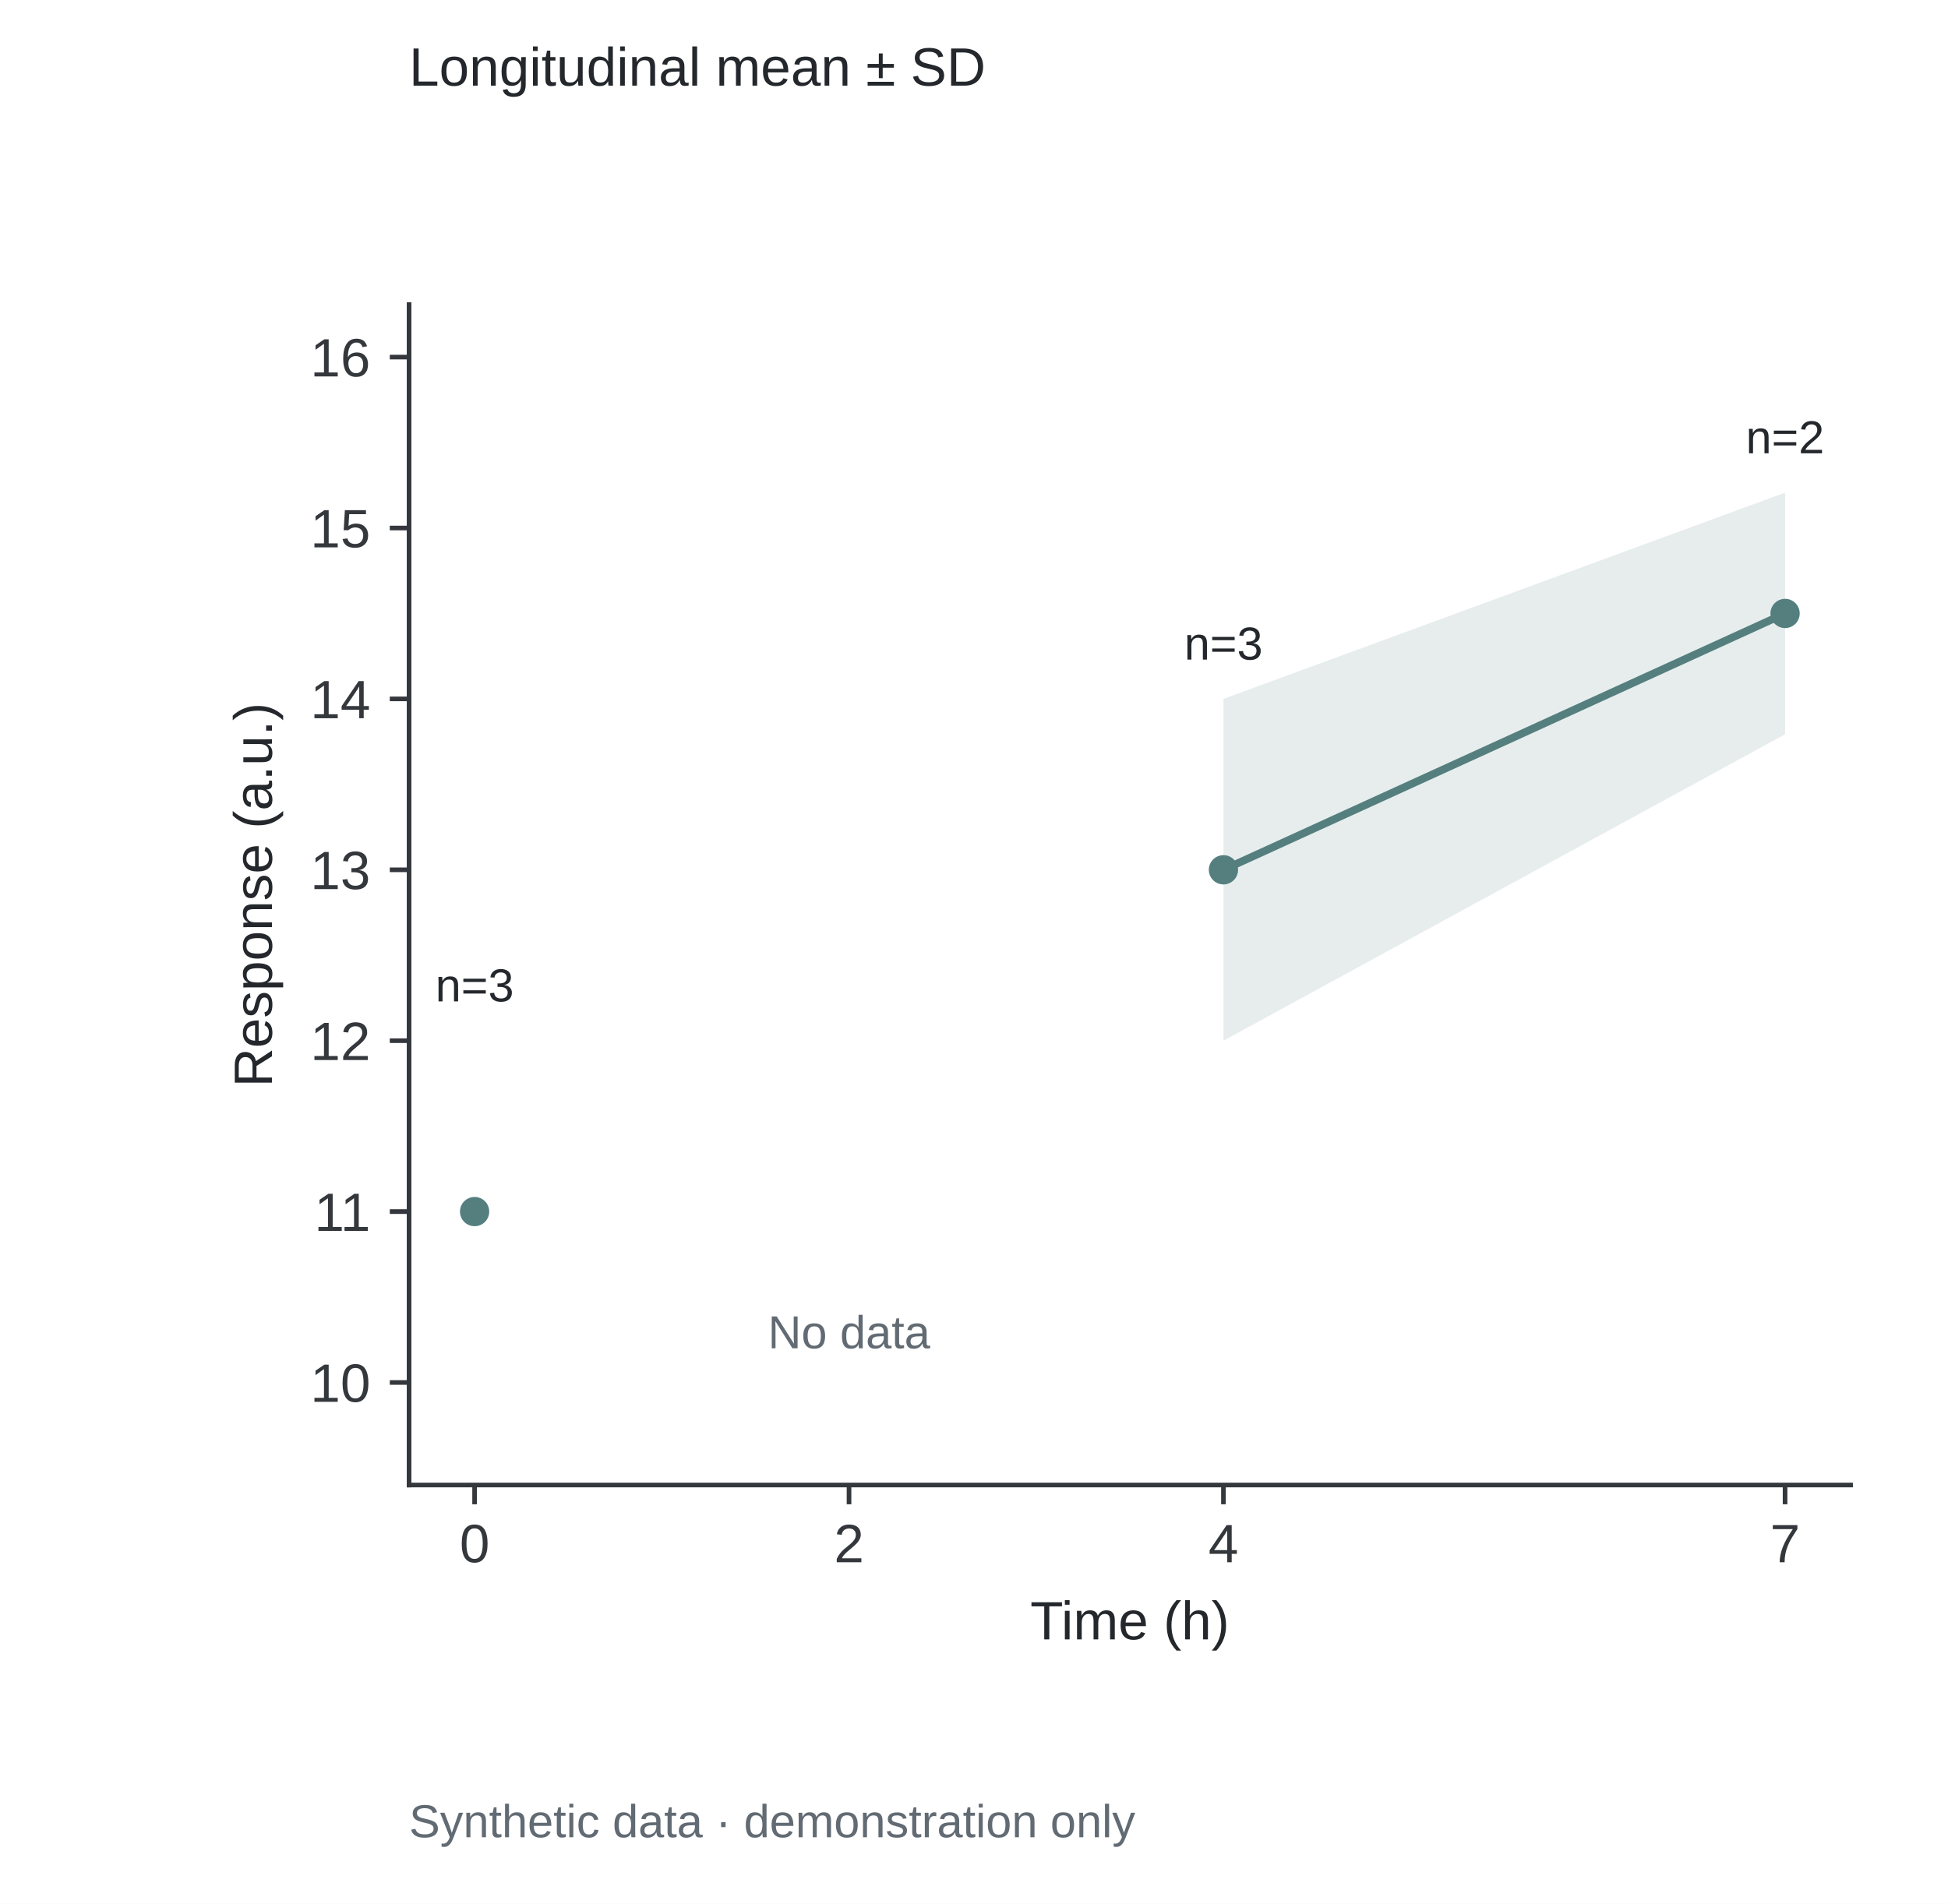
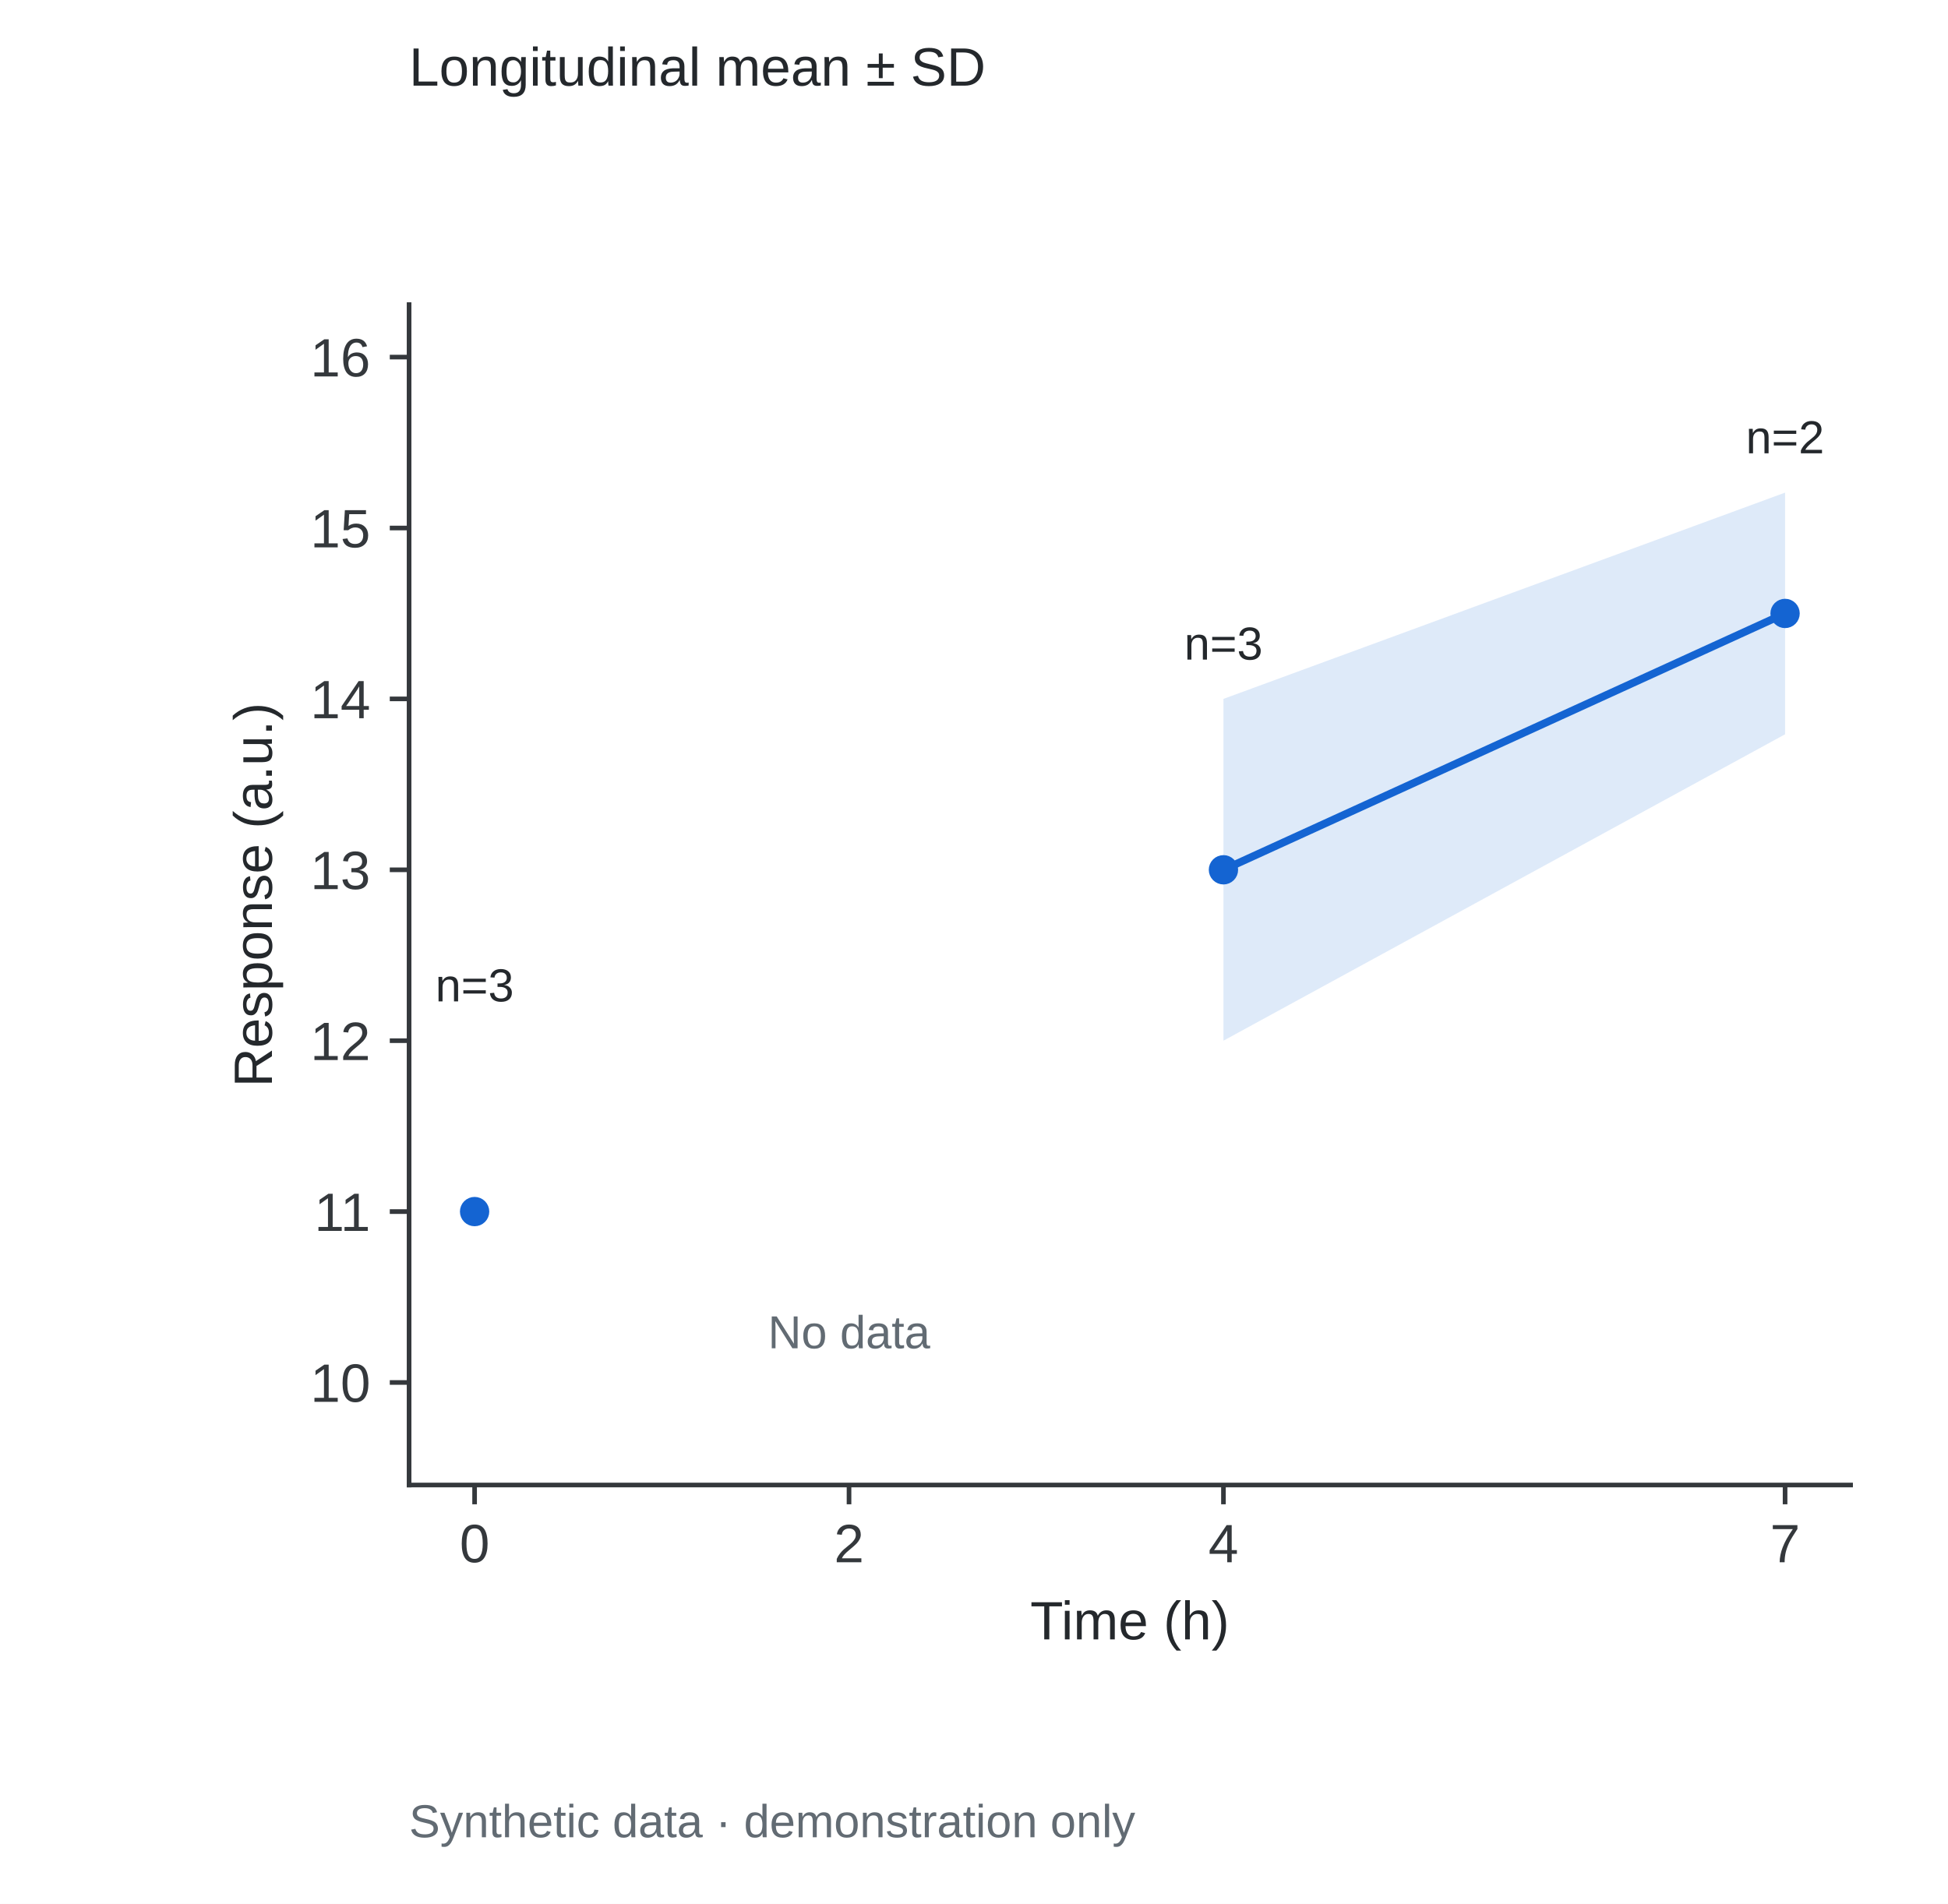
<svg xmlns="http://www.w3.org/2000/svg" xmlns:xlink="http://www.w3.org/1999/xlink" width="252.283pt" height="246.614pt" viewBox="0 0 252.283 246.614" version="1.1">
  <defs>
    <style type="text/css">*{stroke-linejoin: round; stroke-linecap: butt}</style>
  </defs>
  <g id="figure_1">
    <g id="patch_1">
      <path d="M 0 246.614 L 252.283 246.614 L 252.283 0 L 0 0 z " style="fill: #ffffff" />
    </g>
    <g id="axes_1">
      <g id="patch_2">
        <path d="M 52.98 192.359 L 239.669 192.359 L 239.669 39.458 L 52.98 39.458 z " style="fill: #ffffff" />
      </g>
      <g id="FillBetweenPolyCollection_1">
-         <path d="M 61.465 134.804 L 61.465 179.077 L 61.465 134.804 L 61.465 134.804 z " clip-path="url(#pe83251ab4f)" style="fill: #547f7e; fill-opacity: 0.14" />
-         <path d="M 158.447 90.53 L 158.447 134.804 L 231.183 95.115 L 231.183 63.809 L 231.183 63.809 L 158.447 90.53 z " clip-path="url(#pe83251ab4f)" style="fill: #547f7e; fill-opacity: 0.14" />
+         <path d="M 61.465 134.804 L 61.465 179.077 L 61.465 134.804 L 61.465 134.804 z " clip-path="url(#pe83251ab4f)" style="fill: #1464d2; fill-opacity: 0.14" />
+         <path d="M 158.447 90.53 L 158.447 134.804 L 231.183 95.115 L 231.183 63.809 L 231.183 63.809 L 158.447 90.53 z " clip-path="url(#pe83251ab4f)" style="fill: #1464d2; fill-opacity: 0.14" />
      </g>
      <g id="matplotlib.axis_1">
        <g id="xtick_1">
          <g id="line2d_1">
            <defs>
              <path id="m7f58e93796" d="M 0 0 L 0 2.5 " style="stroke: #34383c; stroke-width: 0.6" />
            </defs>
            <g>
              <use xlink:href="#m7f58e93796" x="61.465" y="192.359" style="fill: #34383c; stroke: #34383c; stroke-width: 0.6" />
            </g>
          </g>
          <g id="text_1">
            <text style="font-size: 7px; font-family: 'Arial', 'Helvetica', 'Noto Sans', 'DejaVu Sans', sans-serif; text-anchor: middle; fill: #34383c" x="61.465" y="202.37" transform="rotate(-0 61.46543 202.3695)">0</text>
          </g>
        </g>
        <g id="xtick_2">
          <g id="line2d_2">
            <g>
              <use xlink:href="#m7f58e93796" x="109.956" y="192.359" style="fill: #34383c; stroke: #34383c; stroke-width: 0.6" />
            </g>
          </g>
          <g id="text_2">
            <text style="font-size: 7px; font-family: 'Arial', 'Helvetica', 'Noto Sans', 'DejaVu Sans', sans-serif; text-anchor: middle; fill: #34383c" x="109.956" y="202.37" transform="rotate(-0 109.9563 202.3695)">2</text>
          </g>
        </g>
        <g id="xtick_3">
          <g id="line2d_3">
            <g>
              <use xlink:href="#m7f58e93796" x="158.447" y="192.359" style="fill: #34383c; stroke: #34383c; stroke-width: 0.6" />
            </g>
          </g>
          <g id="text_3">
            <text style="font-size: 7px; font-family: 'Arial', 'Helvetica', 'Noto Sans', 'DejaVu Sans', sans-serif; text-anchor: middle; fill: #34383c" x="158.447" y="202.37" transform="rotate(-0 158.4471 202.3695)">4</text>
          </g>
        </g>
        <g id="xtick_4">
          <g id="line2d_4">
            <g>
              <use xlink:href="#m7f58e93796" x="231.183" y="192.359" style="fill: #34383c; stroke: #34383c; stroke-width: 0.6" />
            </g>
          </g>
          <g id="text_4">
            <text style="font-size: 7px; font-family: 'Arial', 'Helvetica', 'Noto Sans', 'DejaVu Sans', sans-serif; text-anchor: middle; fill: #34383c" x="231.183" y="202.37" transform="rotate(-0 231.1834 202.3695)">7</text>
          </g>
        </g>
        <g id="text_5">
          <text style="font-size: 7px; font-family: 'Arial', 'Helvetica', 'Noto Sans', 'DejaVu Sans', sans-serif; text-anchor: middle; fill: #24282c" x="146.324" y="212.357" transform="rotate(-0 146.3244 212.3566)">Time (h)</text>
        </g>
      </g>
      <g id="matplotlib.axis_2">
        <g id="ytick_1">
          <g id="line2d_5">
            <defs>
              <path id="m4d0d8f2c32" d="M 0 0 L -2.5 0 " style="stroke: #34383c; stroke-width: 0.6" />
            </defs>
            <g>
              <use xlink:href="#m4d0d8f2c32" x="52.98" y="179.077" style="fill: #34383c; stroke: #34383c; stroke-width: 0.6" />
            </g>
          </g>
          <g id="text_6">
            <text style="font-size: 7px; font-family: 'Arial', 'Helvetica', 'Noto Sans', 'DejaVu Sans', sans-serif; text-anchor: end; fill: #34383c" x="47.98" y="181.582" transform="rotate(-0 47.97953 181.5822)">10</text>
          </g>
        </g>
        <g id="ytick_2">
          <g id="line2d_6">
            <g>
              <use xlink:href="#m4d0d8f2c32" x="52.98" y="156.94" style="fill: #34383c; stroke: #34383c; stroke-width: 0.6" />
            </g>
          </g>
          <g id="text_7">
            <text style="font-size: 7px; font-family: 'Arial', 'Helvetica', 'Noto Sans', 'DejaVu Sans', sans-serif; text-anchor: end; fill: #34383c" x="47.98" y="159.446" transform="rotate(-0 47.97953 159.4455)">11</text>
          </g>
        </g>
        <g id="ytick_3">
          <g id="line2d_7">
            <g>
              <use xlink:href="#m4d0d8f2c32" x="52.98" y="134.804" style="fill: #34383c; stroke: #34383c; stroke-width: 0.6" />
            </g>
          </g>
          <g id="text_8">
            <text style="font-size: 7px; font-family: 'Arial', 'Helvetica', 'Noto Sans', 'DejaVu Sans', sans-serif; text-anchor: end; fill: #34383c" x="47.98" y="137.309" transform="rotate(-0 47.97953 137.3088)">12</text>
          </g>
        </g>
        <g id="ytick_4">
          <g id="line2d_8">
            <g>
              <use xlink:href="#m4d0d8f2c32" x="52.98" y="112.667" style="fill: #34383c; stroke: #34383c; stroke-width: 0.6" />
            </g>
          </g>
          <g id="text_9">
            <text style="font-size: 7px; font-family: 'Arial', 'Helvetica', 'Noto Sans', 'DejaVu Sans', sans-serif; text-anchor: end; fill: #34383c" x="47.98" y="115.172" transform="rotate(-0 47.97953 115.172)">13</text>
          </g>
        </g>
        <g id="ytick_5">
          <g id="line2d_9">
            <g>
              <use xlink:href="#m4d0d8f2c32" x="52.98" y="90.53" style="fill: #34383c; stroke: #34383c; stroke-width: 0.6" />
            </g>
          </g>
          <g id="text_10">
            <text style="font-size: 7px; font-family: 'Arial', 'Helvetica', 'Noto Sans', 'DejaVu Sans', sans-serif; text-anchor: end; fill: #34383c" x="47.98" y="93.035" transform="rotate(-0 47.97953 93.03531)">14</text>
          </g>
        </g>
        <g id="ytick_6">
          <g id="line2d_10">
            <g>
              <use xlink:href="#m4d0d8f2c32" x="52.98" y="68.393" style="fill: #34383c; stroke: #34383c; stroke-width: 0.6" />
            </g>
          </g>
          <g id="text_11">
            <text style="font-size: 7px; font-family: 'Arial', 'Helvetica', 'Noto Sans', 'DejaVu Sans', sans-serif; text-anchor: end; fill: #34383c" x="47.98" y="70.899" transform="rotate(-0 47.97953 70.89858)">15</text>
          </g>
        </g>
        <g id="ytick_7">
          <g id="line2d_11">
            <g>
              <use xlink:href="#m4d0d8f2c32" x="52.98" y="46.257" style="fill: #34383c; stroke: #34383c; stroke-width: 0.6" />
            </g>
          </g>
          <g id="text_12">
            <text style="font-size: 7px; font-family: 'Arial', 'Helvetica', 'Noto Sans', 'DejaVu Sans', sans-serif; text-anchor: end; fill: #34383c" x="47.98" y="48.762" transform="rotate(-0 47.97953 48.76184)">16</text>
          </g>
        </g>
        <g id="text_13">
          <text style="font-size: 7px; font-family: 'Arial', 'Helvetica', 'Noto Sans', 'DejaVu Sans', sans-serif; text-anchor: middle; fill: #24282c" x="35.221" y="115.909" transform="rotate(-90 35.22093 115.9087)">Response (a.u.)</text>
        </g>
      </g>
      <g id="line2d_12">
-         <path d="M 61.465 156.94 M 158.447 112.667 L 231.183 79.462 " clip-path="url(#pe83251ab4f)" style="fill: none; stroke: #547f7e; stroke-linecap: square" />
+         <path d="M 61.465 156.94 M 158.447 112.667 L 231.183 79.462 " clip-path="url(#pe83251ab4f)" style="fill: none; stroke: #1464d2; stroke-linecap: square" />
        <defs>
-           <path id="m44025d0c04" d="M 0 1.4 C 0.371 1.4 0.727 1.252 0.99 0.99 C 1.252 0.727 1.4 0.371 1.4 0 C 1.4 -0.371 1.252 -0.727 0.99 -0.99 C 0.727 -1.252 0.371 -1.4 0 -1.4 C -0.371 -1.4 -0.727 -1.252 -0.99 -0.99 C -1.252 -0.727 -1.4 -0.371 -1.4 0 C -1.4 0.371 -1.252 0.727 -0.99 0.99 C -0.727 1.252 -0.371 1.4 0 1.4 z " style="stroke: #547f7e" />
+           <path id="mb7b38c7884" d="M 0 1.4 C 0.371 1.4 0.727 1.252 0.99 0.99 C 1.252 0.727 1.4 0.371 1.4 0 C 1.4 -0.371 1.252 -0.727 0.99 -0.99 C 0.727 -1.252 0.371 -1.4 0 -1.4 C -0.371 -1.4 -0.727 -1.252 -0.99 -0.99 C -1.252 -0.727 -1.4 -0.371 -1.4 0 C -1.4 0.371 -1.252 0.727 -0.99 0.99 C -0.727 1.252 -0.371 1.4 0 1.4 z " style="stroke: #1464d2" />
        </defs>
        <g clip-path="url(#pe83251ab4f)">
-           <use xlink:href="#m44025d0c04" x="61.465" y="156.94" style="fill: #547f7e; stroke: #547f7e" />
-           <use xlink:href="#m44025d0c04" x="158.447" y="112.667" style="fill: #547f7e; stroke: #547f7e" />
-           <use xlink:href="#m44025d0c04" x="231.183" y="79.462" style="fill: #547f7e; stroke: #547f7e" />
+           <use xlink:href="#mb7b38c7884" x="61.465" y="156.94" style="fill: #1464d2; stroke: #1464d2" />
+           <use xlink:href="#mb7b38c7884" x="158.447" y="112.667" style="fill: #1464d2; stroke: #1464d2" />
+           <use xlink:href="#mb7b38c7884" x="231.183" y="79.462" style="fill: #1464d2; stroke: #1464d2" />
        </g>
      </g>
      <g id="patch_3">
        <path d="M 52.98 192.359 L 52.98 39.458 " style="fill: none; stroke: #34383c; stroke-width: 0.6; stroke-linejoin: miter; stroke-linecap: square" />
      </g>
      <g id="patch_4">
        <path d="M 52.98 192.359 L 239.669 192.359 " style="fill: none; stroke: #34383c; stroke-width: 0.6; stroke-linejoin: miter; stroke-linecap: square" />
      </g>
      <g id="text_14">
        <text style="font-size: 6px; font-family: 'Arial', 'Helvetica', 'Noto Sans', 'DejaVu Sans', sans-serif; text-anchor: middle; fill: #24282c" x="61.465" y="129.712" transform="rotate(-0 61.46543 129.7121)">n=3</text>
      </g>
      <g id="text_15">
        <text style="font-size: 6px; font-family: 'Arial', 'Helvetica', 'Noto Sans', 'DejaVu Sans', sans-serif; text-anchor: middle; fill: #626b73" x="109.956" y="174.65" transform="rotate(-0 109.9563 174.6497)">No data</text>
      </g>
      <g id="text_16">
        <text style="font-size: 6px; font-family: 'Arial', 'Helvetica', 'Noto Sans', 'DejaVu Sans', sans-serif; text-anchor: middle; fill: #24282c" x="158.447" y="85.439" transform="rotate(-0 158.4471 85.43863)">n=3</text>
      </g>
      <g id="text_17">
        <text style="font-size: 6px; font-family: 'Arial', 'Helvetica', 'Noto Sans', 'DejaVu Sans', sans-serif; text-anchor: middle; fill: #24282c" x="231.183" y="58.717" transform="rotate(-0 231.1834 58.71723)">n=2</text>
      </g>
    </g>
    <g id="text_18">
      <text style="font-size: 6px; font-family: 'Arial', 'Helvetica', 'Noto Sans', 'DejaVu Sans', sans-serif; text-anchor: start; fill: #626b73" x="52.98" y="237.983" transform="rotate(-0 52.97953 237.9827)">Synthetic data · demonstration only</text>
    </g>
    <g id="text_19">
      <text style="font-size: 7px; font-family: 'Arial', 'Helvetica', 'Noto Sans', 'DejaVu Sans', sans-serif; text-anchor: start; fill: #24282c" x="52.98" y="11.096" transform="rotate(-0 52.97953 11.09578)">Longitudinal mean ± SD</text>
    </g>
  </g>
  <defs>
    <clipPath id="pe83251ab4f">
      <rect x="52.98" y="39.458" width="186.69" height="152.901" />
    </clipPath>
  </defs>
</svg>
